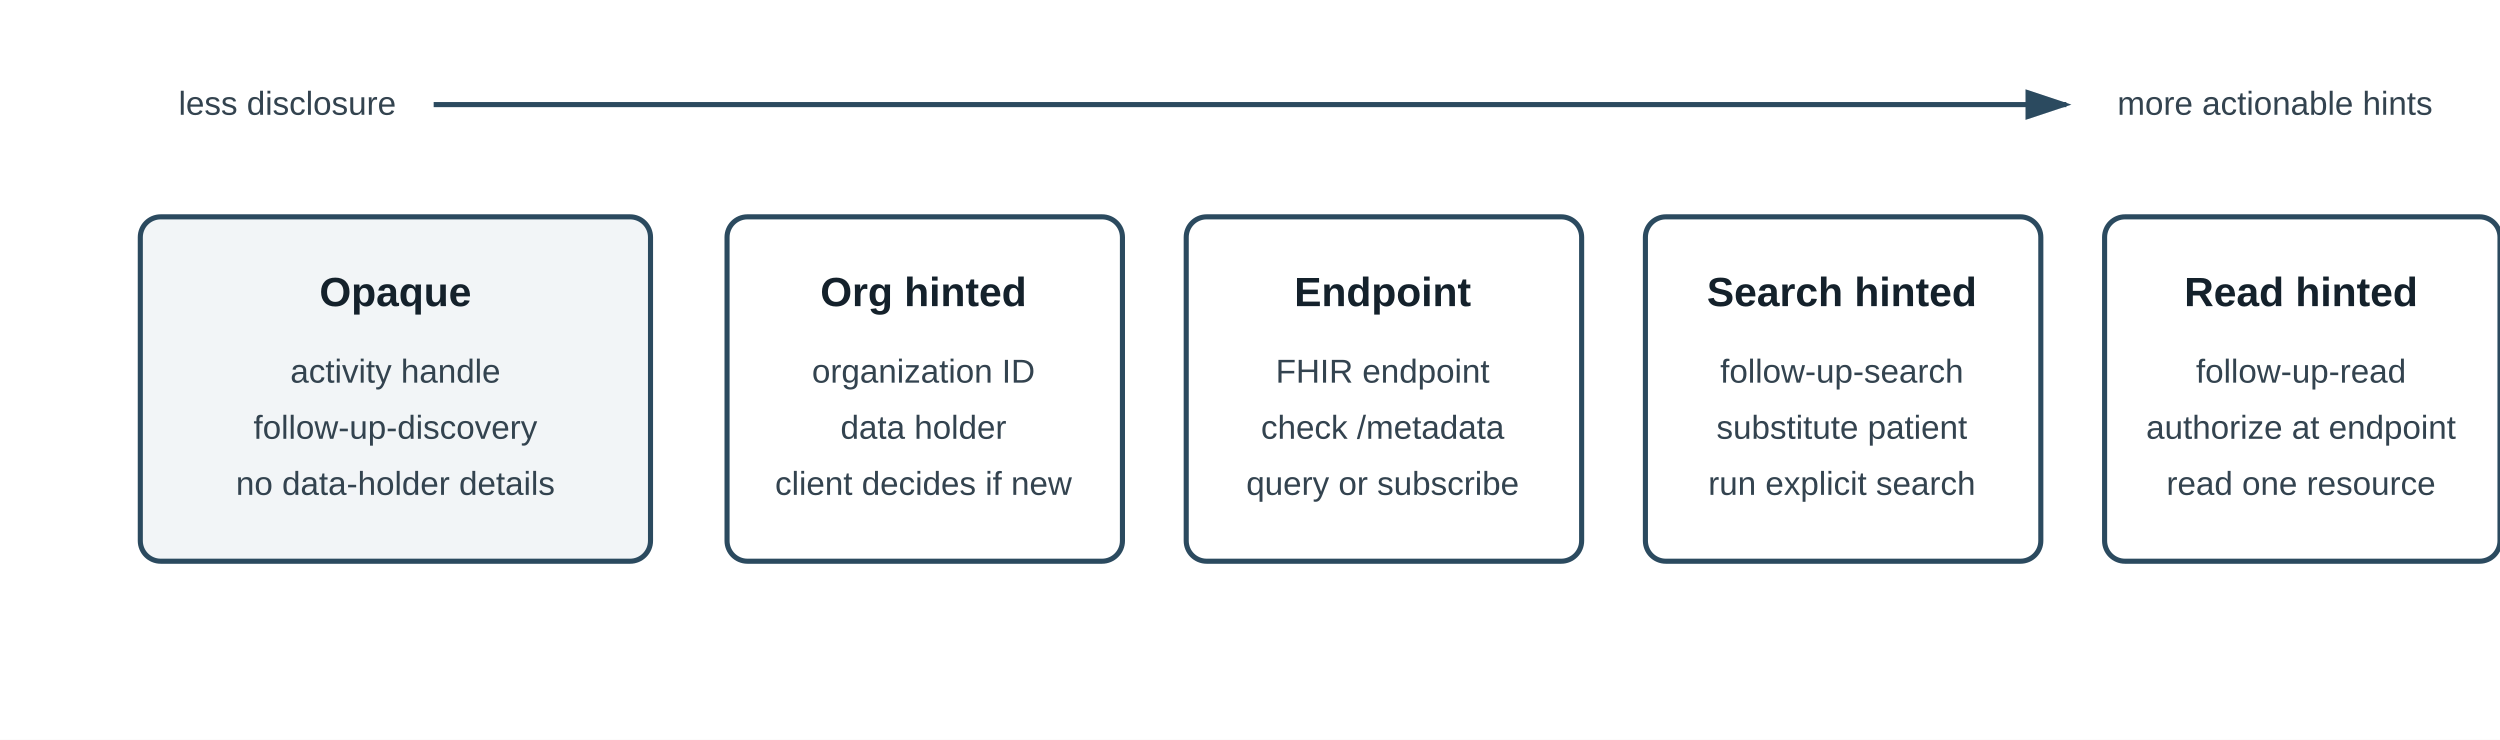
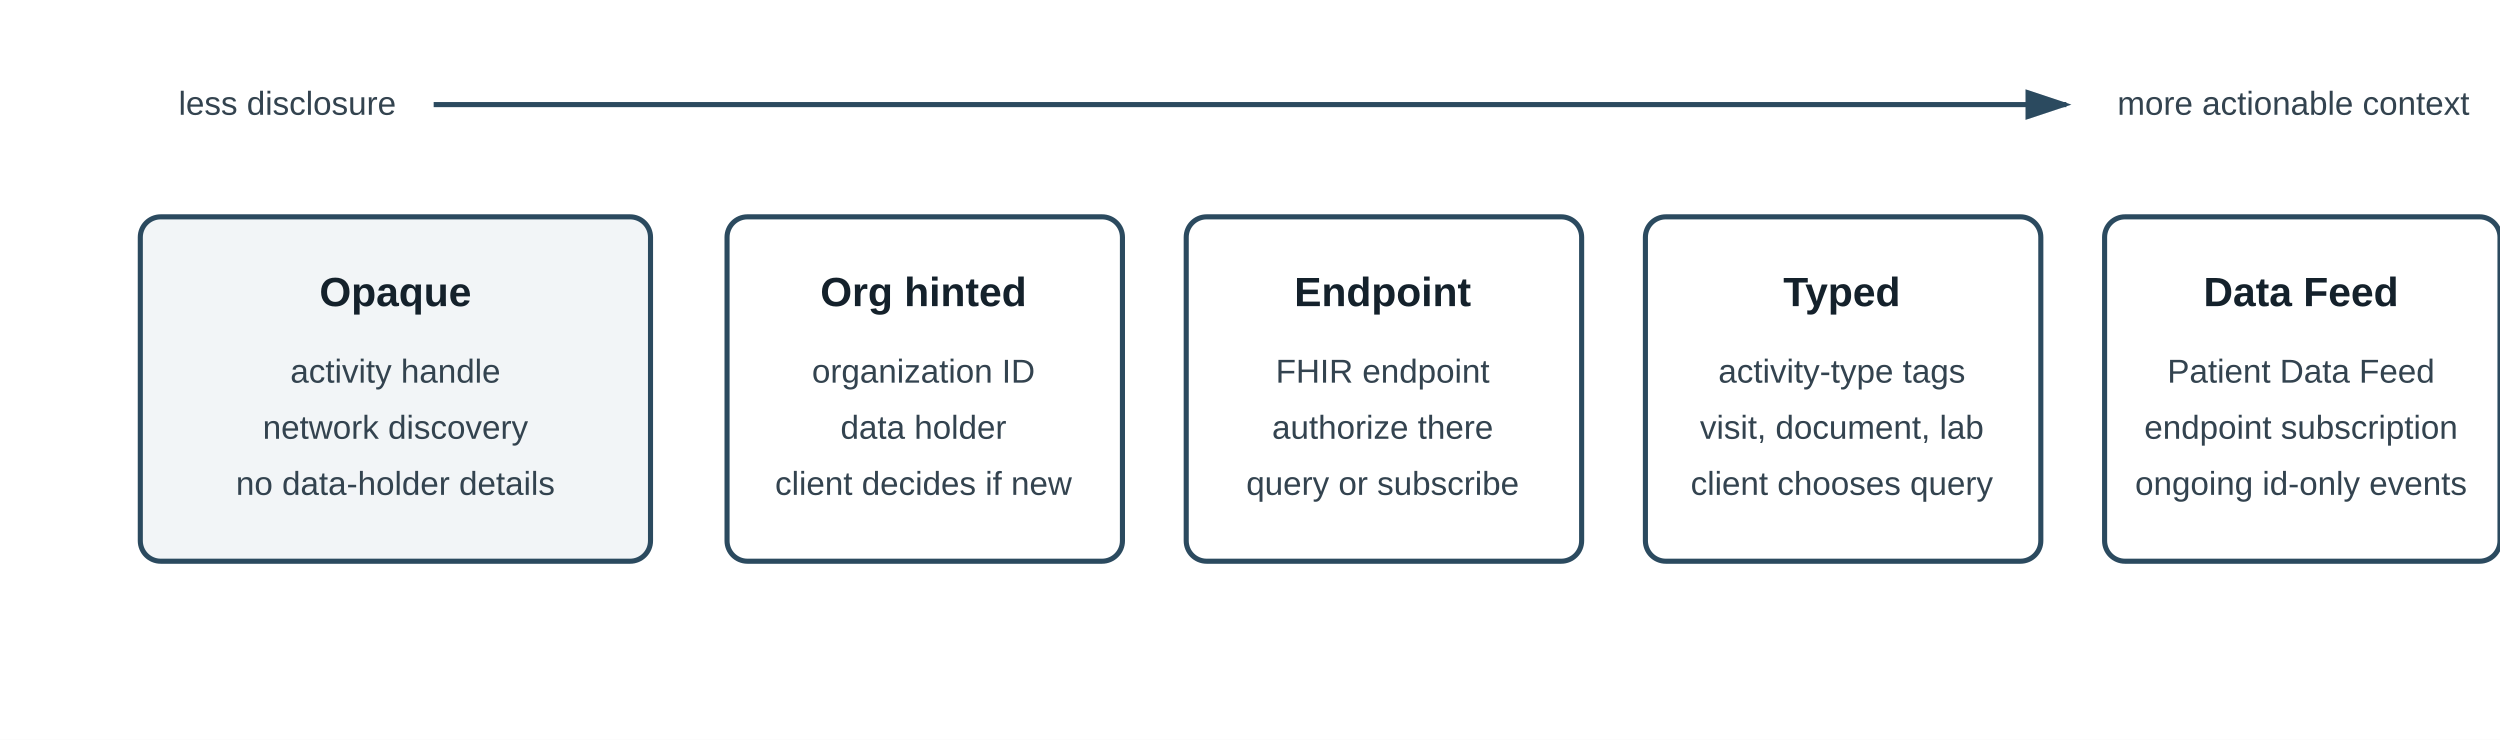
<svg xmlns="http://www.w3.org/2000/svg" width="980" height="290" viewBox="0 0 980 290" role="img" aria-labelledby="title desc">
  <defs>
    <marker id="arrow" markerWidth="10" markerHeight="10" refX="8" refY="3" orient="auto" markerUnits="strokeWidth">
      <path d="M0,0 L0,6 L9,3 z" fill="#2b4a5f" />
    </marker>
    <style>
      .panel { fill: #ffffff; stroke: #2b4a5f; stroke-width: 2; rx: 8; }
      .muted { fill: #f2f5f7; stroke: #2b4a5f; stroke-width: 2; rx: 8; }
      .label { font-family: Arial, sans-serif; font-size: 16px; fill: #14212b; font-weight: 700; }
      .small { font-family: Arial, sans-serif; font-size: 13px; fill: #33434f; }
      .line { stroke: #2b4a5f; stroke-width: 2; fill: none; marker-end: url(#arrow); }
    </style>
  </defs>
  <rect width="980" height="290" fill="#ffffff" />
  <text x="70" y="45" class="small">less disclosure</text>
  <path d="M170 41 H810" class="line" />
-   <text x="830" y="45" class="small">more actionable hints</text>
+   <text x="830" y="45" class="small">more actionable context</text>
  <rect x="55" y="85" width="200" height="135" class="muted" />
  <text x="155" y="120" text-anchor="middle" class="label">Opaque</text>
  <text x="155" y="150" text-anchor="middle" class="small">activity handle</text>
-   <text x="155" y="172" text-anchor="middle" class="small">follow-up-discovery</text>
+   <text x="155" y="172" text-anchor="middle" class="small">network discovery</text>
  <text x="155" y="194" text-anchor="middle" class="small">no data-holder details</text>
  <rect x="285" y="85" width="155" height="135" class="panel" />
  <text x="362" y="120" text-anchor="middle" class="label">Org hinted</text>
  <text x="362" y="150" text-anchor="middle" class="small">organization ID</text>
  <text x="362" y="172" text-anchor="middle" class="small">data holder</text>
  <text x="362" y="194" text-anchor="middle" class="small">client decides if new</text>
  <rect x="465" y="85" width="155" height="135" class="panel" />
  <text x="542" y="120" text-anchor="middle" class="label">Endpoint</text>
  <text x="542" y="150" text-anchor="middle" class="small">FHIR endpoint</text>
-   <text x="542" y="172" text-anchor="middle" class="small">check /metadata</text>
+   <text x="542" y="172" text-anchor="middle" class="small">authorize there</text>
  <text x="542" y="194" text-anchor="middle" class="small">query or subscribe</text>
  <rect x="645" y="85" width="155" height="135" class="panel" />
-   <text x="722" y="120" text-anchor="middle" class="label">Search hinted</text>
-   <text x="722" y="150" text-anchor="middle" class="small">follow-up-search</text>
-   <text x="722" y="172" text-anchor="middle" class="small">substitute patient</text>
-   <text x="722" y="194" text-anchor="middle" class="small">run explicit search</text>
+   <text x="722" y="120" text-anchor="middle" class="label">Typed</text>
+   <text x="722" y="150" text-anchor="middle" class="small">activity-type tags</text>
+   <text x="722" y="172" text-anchor="middle" class="small">visit, document, lab</text>
+   <text x="722" y="194" text-anchor="middle" class="small">client chooses query</text>
  <rect x="825" y="85" width="155" height="135" class="panel" />
-   <text x="902" y="120" text-anchor="middle" class="label">Read hinted</text>
-   <text x="902" y="150" text-anchor="middle" class="small">follow-up-read</text>
-   <text x="902" y="172" text-anchor="middle" class="small">authorize at endpoint</text>
-   <text x="902" y="194" text-anchor="middle" class="small">read one resource</text>
+   <text x="902" y="120" text-anchor="middle" class="label">Data Feed</text>
+   <text x="902" y="150" text-anchor="middle" class="small">Patient Data Feed</text>
+   <text x="902" y="172" text-anchor="middle" class="small">endpoint subscription</text>
+   <text x="902" y="194" text-anchor="middle" class="small">ongoing id-only events</text>
</svg>
